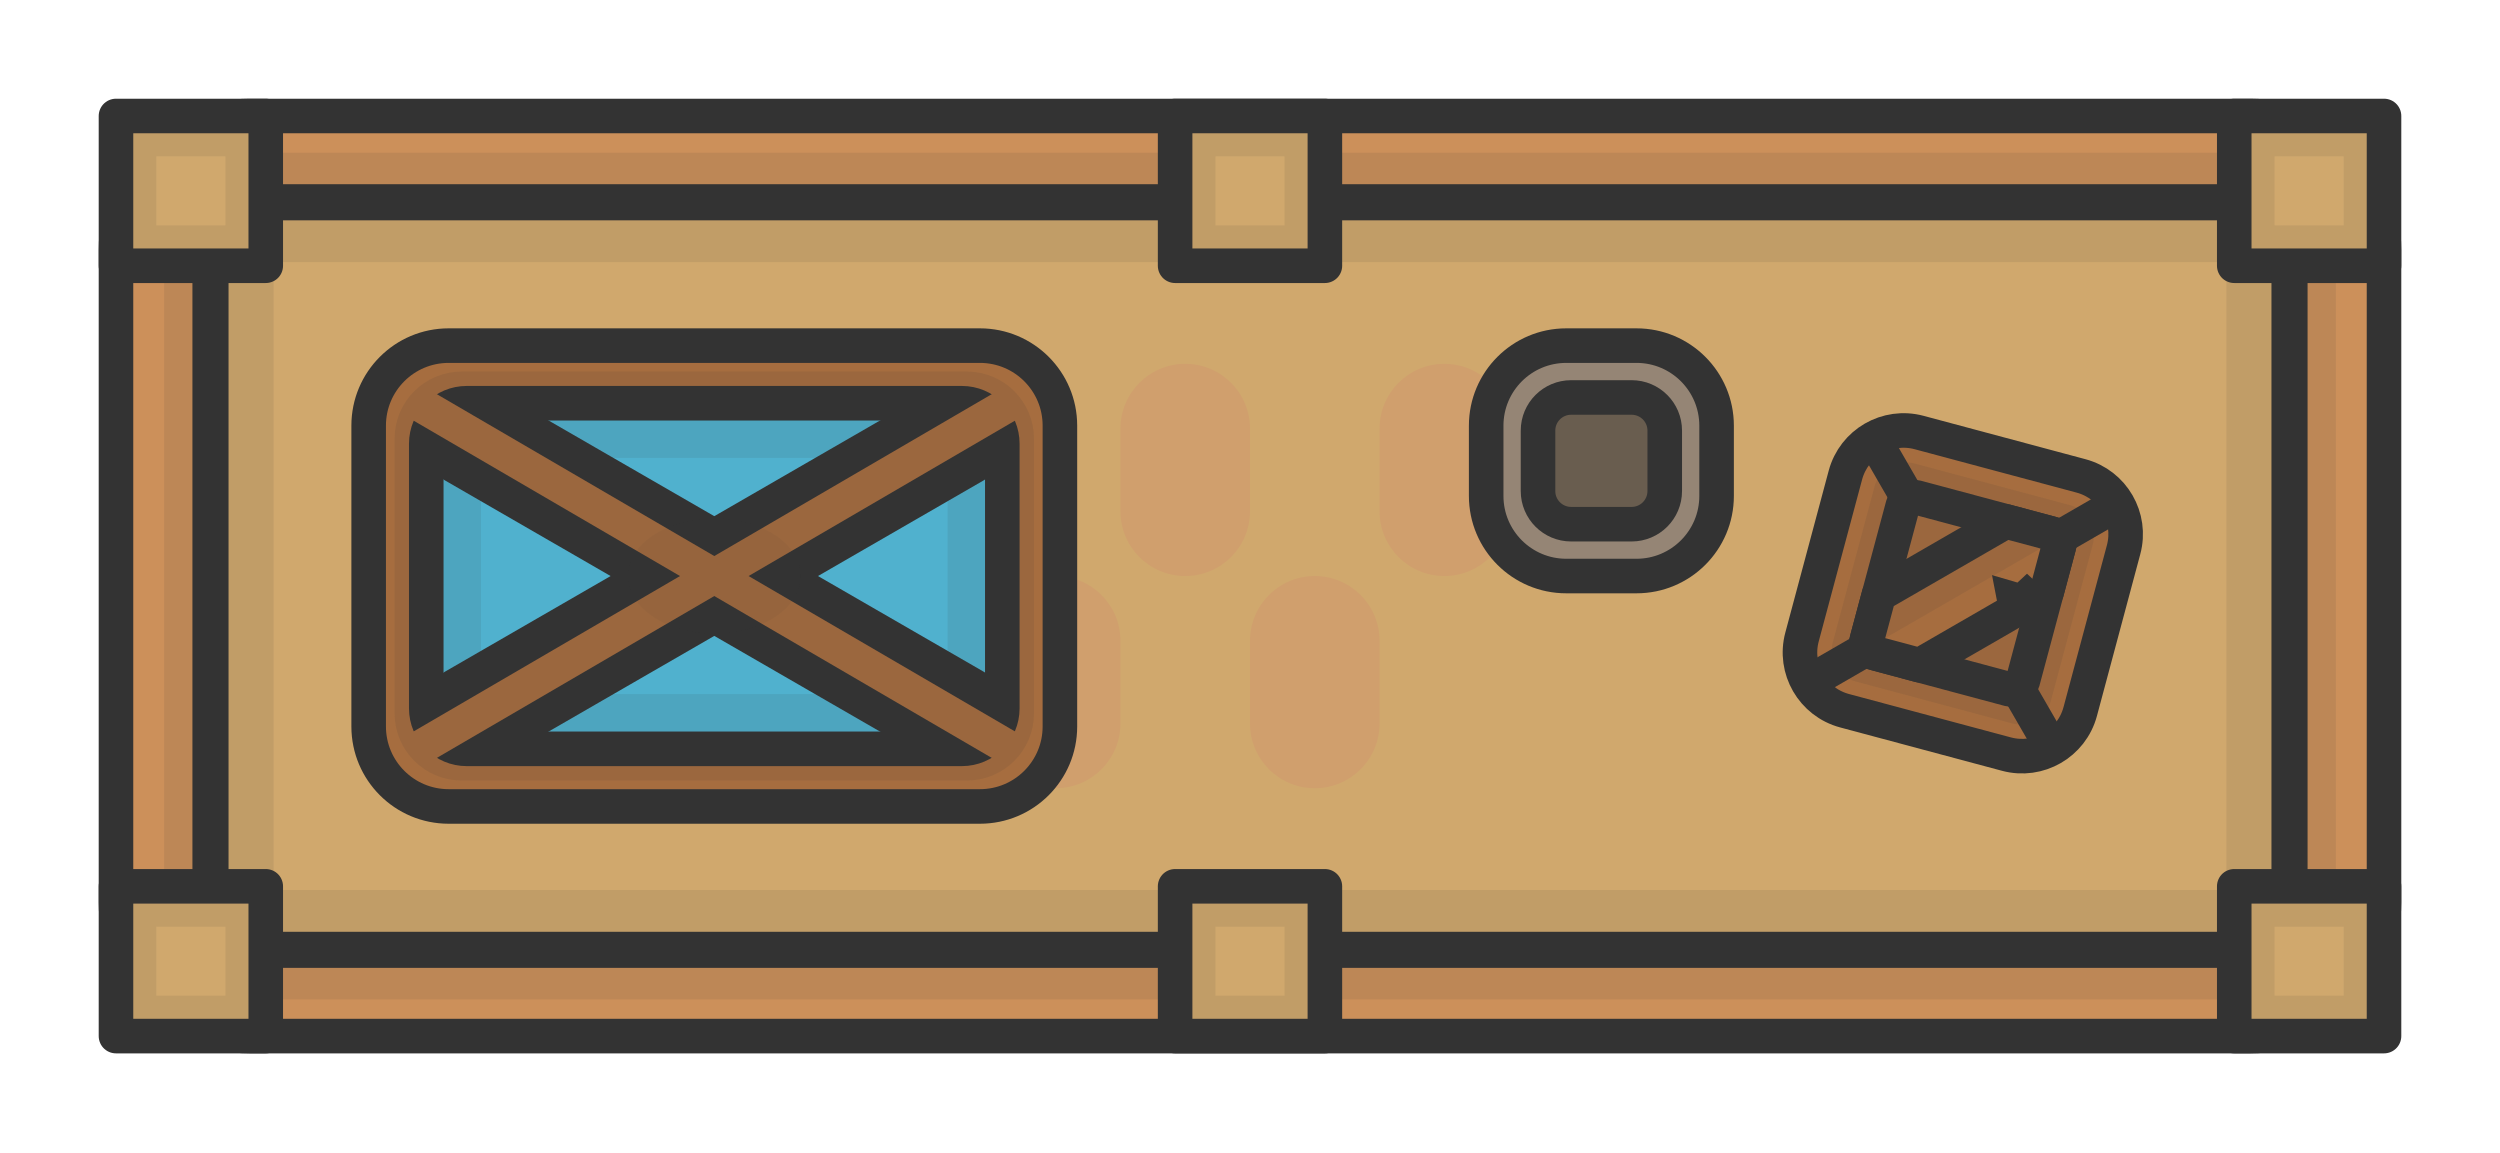
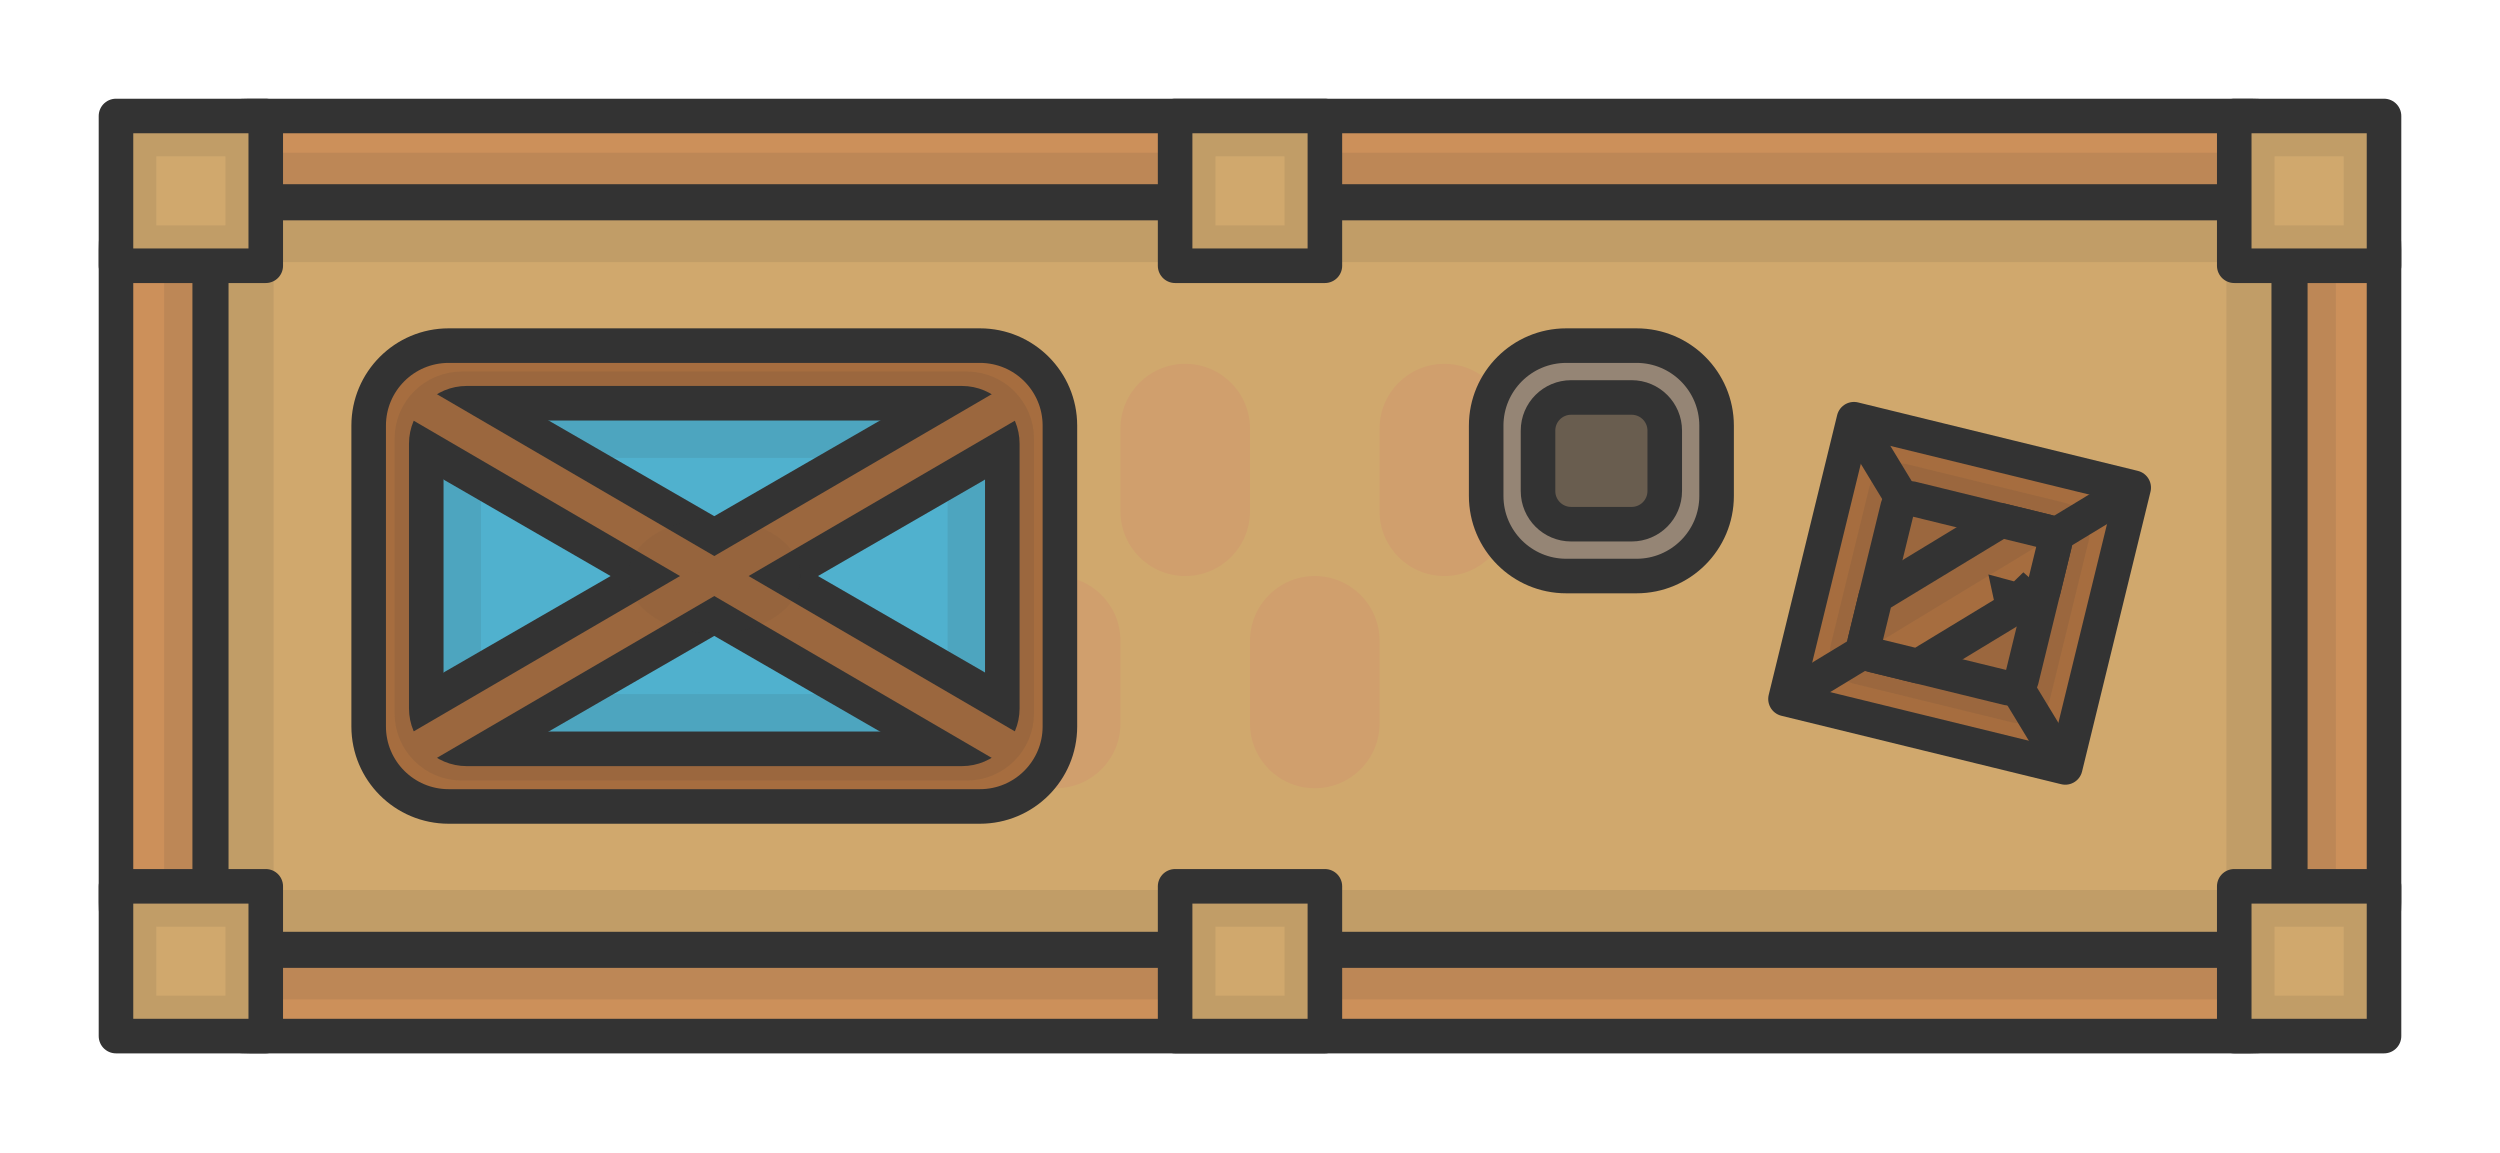
<svg xmlns="http://www.w3.org/2000/svg" width="1085mm" height="500mm" viewBox="0 0 1085 500" version="1.1" id="svg5">
  <defs id="defs2">
    <clipPath clipPathUnits="userSpaceOnUse" id="clipPath54">
      <path id="path54" style="stroke-width:0.1;stroke-linecap:square;paint-order:markers fill stroke;stop-color:#000000" d="m 1691.199,-792.32 h 1634.892 v 92.828 H 1691.199 Z" />
    </clipPath>
    <clipPath clipPathUnits="userSpaceOnUse" id="clipPath33">
      <rect style="fill:#000000;stroke:none;stroke-width:1;stroke-linecap:butt;stroke-linejoin:bevel;paint-order:stroke markers fill;stop-color:#000000" id="rect33" width="46.192" height="80.007" x="75" y="399.997" />
    </clipPath>
    <clipPath clipPathUnits="userSpaceOnUse" id="clipPath27">
      <rect style="fill:none;stroke:#000000;stroke-width:1;stroke-linecap:butt;stroke-linejoin:bevel;paint-order:stroke markers fill;stop-color:#000000" id="rect28-6" width="46.161" height="39.922" x="86.574" y="420.063" />
    </clipPath>
  </defs>
  <g id="layer1">
-     <g id="g3">
-       <rect style="fill:#cc905a;fill-opacity:1;fill-rule:evenodd;stroke:#333333;stroke-width:15;stroke-linecap:round;stroke-linejoin:round;stroke-miterlimit:4;stroke-dasharray:none;stroke-dashoffset:188.976" id="rect846" width="984.325" height="399.326" x="50.337" y="50.337" ry="57.984" />
-       <rect style="fill:#d0a86d;fill-opacity:1;fill-rule:evenodd;stroke:#333333;stroke-width:15.674;stroke-linecap:round;stroke-linejoin:round;stroke-miterlimit:4;stroke-dasharray:none;stroke-dashoffset:188.976" id="rect846-2" width="902.298" height="324.452" x="91.351" y="87.774" ry="22.547" />
-       <rect style="fill:none;fill-opacity:1;fill-rule:evenodd;stroke:#333333;stroke-width:47.5;stroke-linecap:round;stroke-linejoin:round;stroke-miterlimit:4;stroke-dasharray:none;stroke-dashoffset:188.976;stroke-opacity:0.1" id="rect846-2-0" width="895" height="320" x="95" y="90" ry="15.467" />
-       <rect style="fill:#d0a86d;fill-opacity:1;fill-rule:evenodd;stroke:#333333;stroke-width:15;stroke-linecap:round;stroke-linejoin:round;stroke-miterlimit:4;stroke-dasharray:none;stroke-dashoffset:188.976;stroke-opacity:1" id="rect18654-9" width="65" height="65" x="969.663" y="50.337" ry="0" />
-       <rect style="fill:none;fill-opacity:1;fill-rule:evenodd;stroke:#333333;stroke-width:15;stroke-linecap:round;stroke-linejoin:round;stroke-miterlimit:4;stroke-dasharray:none;stroke-dashoffset:188.976;stroke-opacity:0.1" id="rect20543-7" width="45" height="45" x="979.663" y="60.337" />
-       <rect style="fill:#d0a86d;fill-opacity:1;fill-rule:evenodd;stroke:#333333;stroke-width:15;stroke-linecap:round;stroke-linejoin:round;stroke-miterlimit:4;stroke-dasharray:none;stroke-dashoffset:188.976;stroke-opacity:1" id="rect18654-9-7" width="65" height="65" x="969.663" y="384.663" ry="0" />
-       <rect style="fill:none;fill-opacity:1;fill-rule:evenodd;stroke:#333333;stroke-width:15;stroke-linecap:round;stroke-linejoin:round;stroke-miterlimit:4;stroke-dasharray:none;stroke-dashoffset:188.976;stroke-opacity:0.1" id="rect20543-7-4" width="45" height="45" x="979.663" y="394.663" />
-       <rect style="fill:#d0a86d;fill-opacity:1;fill-rule:evenodd;stroke:#333333;stroke-width:15;stroke-linecap:round;stroke-linejoin:round;stroke-miterlimit:4;stroke-dasharray:none;stroke-dashoffset:188.976;stroke-opacity:1" id="rect18654-9-7-2" width="65" height="65" x="510" y="384.663" ry="0" />
-       <rect style="fill:none;fill-opacity:1;fill-rule:evenodd;stroke:#333333;stroke-width:15;stroke-linecap:round;stroke-linejoin:round;stroke-miterlimit:4;stroke-dasharray:none;stroke-dashoffset:188.976;stroke-opacity:0.1" id="rect20543-7-4-4" width="45" height="45" x="520" y="394.663" />
-       <rect style="fill:#d0a86d;fill-opacity:1;fill-rule:evenodd;stroke:#333333;stroke-width:15;stroke-linecap:round;stroke-linejoin:round;stroke-miterlimit:4;stroke-dasharray:none;stroke-dashoffset:188.976;stroke-opacity:1" id="rect18654-9-7-2-0" width="65" height="65" x="510" y="50.337" ry="0" />
-       <rect style="fill:none;fill-opacity:1;fill-rule:evenodd;stroke:#333333;stroke-width:15;stroke-linecap:round;stroke-linejoin:round;stroke-miterlimit:4;stroke-dasharray:none;stroke-dashoffset:188.976;stroke-opacity:0.1" id="rect20543-7-4-4-0" width="45" height="45" x="520" y="60.337" />
-       <rect style="fill:#d0a86d;fill-opacity:1;fill-rule:evenodd;stroke:#333333;stroke-width:15;stroke-linecap:round;stroke-linejoin:round;stroke-miterlimit:4;stroke-dasharray:none;stroke-dashoffset:188.976;stroke-opacity:1" id="rect18654-9-8" width="65" height="65" x="50.337" y="384.663" ry="0" />
-       <rect style="fill:none;fill-opacity:1;fill-rule:evenodd;stroke:#333333;stroke-width:15;stroke-linecap:round;stroke-linejoin:round;stroke-miterlimit:4;stroke-dasharray:none;stroke-dashoffset:188.976;stroke-opacity:0.1" id="rect20543-7-2" width="45" height="45" x="60.337" y="394.663" />
-       <rect style="fill:#d0a86d;fill-opacity:1;fill-rule:evenodd;stroke:#333333;stroke-width:15;stroke-linecap:round;stroke-linejoin:round;stroke-miterlimit:4;stroke-dasharray:none;stroke-dashoffset:188.976;stroke-opacity:1" id="rect18654-9-0" width="65" height="65" x="50.337" y="50.337" ry="0" />
-       <rect style="fill:none;fill-opacity:1;fill-rule:evenodd;stroke:#333333;stroke-width:15;stroke-linecap:round;stroke-linejoin:round;stroke-miterlimit:4;stroke-dasharray:none;stroke-dashoffset:188.976;stroke-opacity:0.1" id="rect20543-7-8" width="45" height="45" x="60.337" y="60.337" />
-       <rect style="fill:#d09f6d;fill-opacity:1;fill-rule:evenodd;stroke:#333333;stroke-width:0;stroke-linecap:round;stroke-linejoin:round;stroke-miterlimit:4;stroke-dasharray:none;stroke-dashoffset:188.976;stroke-opacity:1" id="rect3130-8" width="92.095" height="56.227" x="-250" y="598.727" ry="28.113" transform="rotate(-90)" />
-       <rect style="fill:#d09f6d;fill-opacity:1;fill-rule:evenodd;stroke:#333333;stroke-width:0;stroke-linecap:round;stroke-linejoin:round;stroke-miterlimit:4;stroke-dasharray:none;stroke-dashoffset:188.976;stroke-opacity:1" id="rect3130-4" width="92.095" height="56.227" x="-342.095" y="430.047" ry="28.113" transform="rotate(-90)" />
-       <rect style="fill:#d09f6d;fill-opacity:1;fill-rule:evenodd;stroke:#333333;stroke-width:0;stroke-linecap:round;stroke-linejoin:round;stroke-miterlimit:4;stroke-dasharray:none;stroke-dashoffset:188.976;stroke-opacity:1" id="rect3130-7-0" width="92.095" height="56.227" x="-250" y="486.273" ry="28.113" transform="rotate(-90)" />
-       <rect style="fill:#d09f6d;fill-opacity:1;fill-rule:evenodd;stroke:#333333;stroke-width:0;stroke-linecap:round;stroke-linejoin:round;stroke-miterlimit:4;stroke-dasharray:none;stroke-dashoffset:188.976;stroke-opacity:1" id="rect3130-5-1" width="92.095" height="56.227" x="-342.095" y="542.5" ry="28.113" transform="rotate(-90)" />
-       <rect style="fill:#958575;fill-opacity:1;fill-rule:evenodd;stroke:#333333;stroke-width:15;stroke-linecap:round;stroke-linejoin:round;stroke-miterlimit:4;stroke-dasharray:none;stroke-dashoffset:188.976;stroke-opacity:1" id="rect5296-8-2" width="100" height="100" x="645" y="150" ry="34.756" />
-       <rect style="fill:#695d4f;fill-opacity:1;fill-rule:evenodd;stroke:#333333;stroke-width:15;stroke-linecap:round;stroke-linejoin:round;stroke-miterlimit:4;stroke-dasharray:none;stroke-dashoffset:188.976;stroke-opacity:1" id="rect5296-0-6-0" width="55" height="55" x="667.5" y="172.5" ry="14.383" />
-       <rect style="fill:#a66d3f;fill-opacity:1;fill-rule:evenodd;stroke:#333333;stroke-width:15;stroke-linecap:round;stroke-linejoin:round;stroke-miterlimit:4;stroke-dasharray:none;stroke-dashoffset:188.976;stroke-opacity:1" id="rect2117" width="300" height="200" x="160" y="150" ry="34.708" />
-       <rect style="fill:#50b1ce;fill-opacity:1;fill-rule:evenodd;stroke:#333333;stroke-width:15;stroke-linecap:round;stroke-linejoin:round;stroke-miterlimit:4;stroke-dasharray:none;stroke-dashoffset:188.976;stroke-opacity:1" id="rect2117-0" width="250" height="150" x="185" y="175" ry="17.553" />
-       <rect style="fill:none;fill-opacity:1;fill-rule:evenodd;stroke:#333333;stroke-width:37.5;stroke-linecap:round;stroke-linejoin:round;stroke-miterlimit:4;stroke-dasharray:none;stroke-dashoffset:188.976;stroke-opacity:0.1" id="rect2117-0-0" width="240" height="140" x="190" y="180" ry="10.388" />
-       <rect style="fill:#333333;fill-opacity:1;fill-rule:evenodd;stroke:#333333;stroke-width:0;stroke-linecap:butt;stroke-linejoin:round;stroke-miterlimit:4;stroke-dasharray:none;stroke-dashoffset:188.976;stroke-opacity:1" id="rect5768" width="265" height="45" x="260.968" y="39.006" ry="10.462" transform="rotate(30)" />
-       <rect style="fill:#333333;fill-opacity:1;fill-rule:evenodd;stroke:#333333;stroke-width:0;stroke-linecap:butt;stroke-linejoin:round;stroke-miterlimit:4;stroke-dasharray:none;stroke-dashoffset:188.976;stroke-opacity:1" id="rect5768-6" width="265" height="45" x="-275.968" y="349.007" ry="10.462" transform="matrix(-0.8660254,0.5,0.5,0.8660254,0,0)" />
-       <path style="fill:none;stroke:#9b673e;stroke-width:15;stroke-linecap:square;stroke-linejoin:miter;stroke-miterlimit:4;stroke-dasharray:none;stroke-opacity:1" d="M 185.631,177.451 434.369,322.549" id="path4325" />
-       <path style="fill:none;stroke:#9b673e;stroke-width:15;stroke-linecap:square;stroke-linejoin:miter;stroke-miterlimit:4;stroke-dasharray:none;stroke-opacity:1" d="M 434.369,177.451 185.631,322.549" id="path4325-8" />
-       <ellipse style="fill:#333333;fill-opacity:0.05;fill-rule:evenodd;stroke:#333333;stroke-width:0;stroke-linecap:butt;stroke-linejoin:round;stroke-miterlimit:4;stroke-dasharray:none;stroke-dashoffset:188.976;stroke-opacity:1" id="path6270" cx="310" cy="250" rx="37.5" ry="25" />
-       <g id="g10">
-         <rect style="fill:#a66d3f;fill-opacity:1;fill-rule:evenodd;stroke:#333333;stroke-width:15;stroke-linecap:round;stroke-linejoin:round;stroke-miterlimit:4;stroke-dasharray:none;stroke-dashoffset:188.976;stroke-opacity:1" id="rect5899" width="125" height="125" x="826.982" y="-34.252" ry="26.147" transform="rotate(15)" />
-         <rect style="fill:none;fill-opacity:1;fill-rule:evenodd;stroke:#333333;stroke-width:28;stroke-linecap:round;stroke-linejoin:round;stroke-miterlimit:4;stroke-dasharray:none;stroke-dashoffset:188.976;stroke-opacity:0.1" id="rect5899-1-2" width="70" height="70" x="854.482" y="-6.752" ry="0" transform="rotate(15)" />
-         <rect style="fill:#9b673e;fill-opacity:1;fill-rule:evenodd;stroke:#333333;stroke-width:15;stroke-linecap:round;stroke-linejoin:round;stroke-miterlimit:4;stroke-dasharray:none;stroke-dashoffset:188.976;stroke-opacity:1" id="rect5899-1" width="70" height="70" x="854.482" y="-6.752" ry="4.768" transform="rotate(15)" />
-         <path style="fill:#a66d3f;fill-opacity:1;stroke:#333333;stroke-width:15;stroke-linecap:butt;stroke-linejoin:round;stroke-miterlimit:4;stroke-dasharray:none;stroke-opacity:1" d="m 808.997,282.249 6.47,-24.148 55.114,-31.82 24.148,6.47 -6.47,24.148 -55.114,31.82 z" id="path7105" />
-         <path style="fill:#333333;fill-opacity:0.1;stroke:#000000;stroke-width:0;stroke-linecap:butt;stroke-linejoin:miter;stroke-miterlimit:4;stroke-dasharray:none;stroke-opacity:1" d="m 808.997,282.249 6.47,-24.148 55.114,-31.82 24.148,6.47 z" id="path9607" />
-         <path style="fill:none;stroke:#333333;stroke-width:15;stroke-linecap:butt;stroke-linejoin:miter;stroke-dasharray:none;stroke-opacity:1" d="m 894.729,232.751 27.557,-15.91" id="path1" />
-         <path style="fill:none;stroke:#333333;stroke-width:15;stroke-linecap:butt;stroke-linejoin:miter;stroke-dasharray:none;stroke-opacity:1" d="m 892.522,327.923 -15.91,-27.557" id="path1-5" />
-         <path style="fill:none;stroke:#333333;stroke-width:15;stroke-linecap:butt;stroke-linejoin:miter;stroke-dasharray:none;stroke-opacity:1" d="M 827.114,214.634 811.204,187.077" id="path1-1" />
-         <path style="fill:none;stroke:#333333;stroke-width:15;stroke-linecap:butt;stroke-linejoin:miter;stroke-dasharray:none;stroke-opacity:1" d="m 781.44,298.159 27.557,-15.91" id="path1-5-8" />
-         <path style="fill:#333333;fill-opacity:1;stroke:#000000;stroke-width:0;stroke-linecap:butt;stroke-linejoin:miter;stroke-dasharray:none;stroke-opacity:1" d="m 868.492,270.122 -3.96,-20.526 11.049,3.233 4.134,-3.844 8.543,7.914 z" id="path2" />
-       </g>
-     </g>
+     <rect style="fill:#cc905a;fill-opacity:1;fill-rule:evenodd;stroke:#333333;stroke-width:15;stroke-linecap:round;stroke-linejoin:round;stroke-miterlimit:4;stroke-dasharray:none;stroke-dashoffset:188.976" id="rect846" width="984.325" height="399.326" x="50.337" y="50.337" ry="57.984" />
+     <rect style="fill:#d0a86d;fill-opacity:1;fill-rule:evenodd;stroke:#333333;stroke-width:15.674;stroke-linecap:round;stroke-linejoin:round;stroke-miterlimit:4;stroke-dasharray:none;stroke-dashoffset:188.976" id="rect846-2" width="902.298" height="324.452" x="91.351" y="87.774" ry="22.547" />
+     <rect style="fill:none;fill-opacity:1;fill-rule:evenodd;stroke:#333333;stroke-width:47.5;stroke-linecap:round;stroke-linejoin:round;stroke-miterlimit:4;stroke-dasharray:none;stroke-dashoffset:188.976;stroke-opacity:0.1" id="rect846-2-0" width="895" height="320" x="95" y="90" ry="15.467" />
+     <rect style="fill:#d0a86d;fill-opacity:1;fill-rule:evenodd;stroke:#333333;stroke-width:15;stroke-linecap:round;stroke-linejoin:round;stroke-miterlimit:4;stroke-dasharray:none;stroke-dashoffset:188.976;stroke-opacity:1" id="rect18654-9" width="65" height="65" x="969.663" y="50.337" ry="0" />
+     <rect style="fill:none;fill-opacity:1;fill-rule:evenodd;stroke:#333333;stroke-width:15;stroke-linecap:round;stroke-linejoin:round;stroke-miterlimit:4;stroke-dasharray:none;stroke-dashoffset:188.976;stroke-opacity:0.1" id="rect20543-7" width="45" height="45" x="979.663" y="60.337" />
+     <rect style="fill:#d0a86d;fill-opacity:1;fill-rule:evenodd;stroke:#333333;stroke-width:15;stroke-linecap:round;stroke-linejoin:round;stroke-miterlimit:4;stroke-dasharray:none;stroke-dashoffset:188.976;stroke-opacity:1" id="rect18654-9-7" width="65" height="65" x="969.663" y="384.663" ry="0" />
+     <rect style="fill:none;fill-opacity:1;fill-rule:evenodd;stroke:#333333;stroke-width:15;stroke-linecap:round;stroke-linejoin:round;stroke-miterlimit:4;stroke-dasharray:none;stroke-dashoffset:188.976;stroke-opacity:0.1" id="rect20543-7-4" width="45" height="45" x="979.663" y="394.663" />
+     <rect style="fill:#d0a86d;fill-opacity:1;fill-rule:evenodd;stroke:#333333;stroke-width:15;stroke-linecap:round;stroke-linejoin:round;stroke-miterlimit:4;stroke-dasharray:none;stroke-dashoffset:188.976;stroke-opacity:1" id="rect18654-9-7-2" width="65" height="65" x="510" y="384.663" ry="0" />
+     <rect style="fill:none;fill-opacity:1;fill-rule:evenodd;stroke:#333333;stroke-width:15;stroke-linecap:round;stroke-linejoin:round;stroke-miterlimit:4;stroke-dasharray:none;stroke-dashoffset:188.976;stroke-opacity:0.1" id="rect20543-7-4-4" width="45" height="45" x="520" y="394.663" />
+     <rect style="fill:#d0a86d;fill-opacity:1;fill-rule:evenodd;stroke:#333333;stroke-width:15;stroke-linecap:round;stroke-linejoin:round;stroke-miterlimit:4;stroke-dasharray:none;stroke-dashoffset:188.976;stroke-opacity:1" id="rect18654-9-7-2-0" width="65" height="65" x="510" y="50.337" ry="0" />
+     <rect style="fill:none;fill-opacity:1;fill-rule:evenodd;stroke:#333333;stroke-width:15;stroke-linecap:round;stroke-linejoin:round;stroke-miterlimit:4;stroke-dasharray:none;stroke-dashoffset:188.976;stroke-opacity:0.1" id="rect20543-7-4-4-0" width="45" height="45" x="520" y="60.337" />
+     <rect style="fill:#d0a86d;fill-opacity:1;fill-rule:evenodd;stroke:#333333;stroke-width:15;stroke-linecap:round;stroke-linejoin:round;stroke-miterlimit:4;stroke-dasharray:none;stroke-dashoffset:188.976;stroke-opacity:1" id="rect18654-9-8" width="65" height="65" x="50.337" y="384.663" ry="0" />
+     <rect style="fill:none;fill-opacity:1;fill-rule:evenodd;stroke:#333333;stroke-width:15;stroke-linecap:round;stroke-linejoin:round;stroke-miterlimit:4;stroke-dasharray:none;stroke-dashoffset:188.976;stroke-opacity:0.1" id="rect20543-7-2" width="45" height="45" x="60.337" y="394.663" />
+     <rect style="fill:#d0a86d;fill-opacity:1;fill-rule:evenodd;stroke:#333333;stroke-width:15;stroke-linecap:round;stroke-linejoin:round;stroke-miterlimit:4;stroke-dasharray:none;stroke-dashoffset:188.976;stroke-opacity:1" id="rect18654-9-0" width="65" height="65" x="50.337" y="50.337" ry="0" />
+     <rect style="fill:none;fill-opacity:1;fill-rule:evenodd;stroke:#333333;stroke-width:15;stroke-linecap:round;stroke-linejoin:round;stroke-miterlimit:4;stroke-dasharray:none;stroke-dashoffset:188.976;stroke-opacity:0.1" id="rect20543-7-8" width="45" height="45" x="60.337" y="60.337" />
+     <rect style="fill:#d09f6d;fill-opacity:1;fill-rule:evenodd;stroke:#333333;stroke-width:0;stroke-linecap:round;stroke-linejoin:round;stroke-miterlimit:4;stroke-dasharray:none;stroke-dashoffset:188.976;stroke-opacity:1" id="rect3130-8" width="92.095" height="56.227" x="-250" y="598.727" ry="28.113" transform="rotate(-90)" />
+     <rect style="fill:#d09f6d;fill-opacity:1;fill-rule:evenodd;stroke:#333333;stroke-width:0;stroke-linecap:round;stroke-linejoin:round;stroke-miterlimit:4;stroke-dasharray:none;stroke-dashoffset:188.976;stroke-opacity:1" id="rect3130-4" width="92.095" height="56.227" x="-342.095" y="430.047" ry="28.113" transform="rotate(-90)" />
+     <rect style="fill:#d09f6d;fill-opacity:1;fill-rule:evenodd;stroke:#333333;stroke-width:0;stroke-linecap:round;stroke-linejoin:round;stroke-miterlimit:4;stroke-dasharray:none;stroke-dashoffset:188.976;stroke-opacity:1" id="rect3130-7-0" width="92.095" height="56.227" x="-250" y="486.273" ry="28.113" transform="rotate(-90)" />
+     <rect style="fill:#d09f6d;fill-opacity:1;fill-rule:evenodd;stroke:#333333;stroke-width:0;stroke-linecap:round;stroke-linejoin:round;stroke-miterlimit:4;stroke-dasharray:none;stroke-dashoffset:188.976;stroke-opacity:1" id="rect3130-5-1" width="92.095" height="56.227" x="-342.095" y="542.5" ry="28.113" transform="rotate(-90)" />
+     <rect style="fill:#958575;fill-opacity:1;fill-rule:evenodd;stroke:#333333;stroke-width:15;stroke-linecap:round;stroke-linejoin:round;stroke-miterlimit:4;stroke-dasharray:none;stroke-dashoffset:188.976;stroke-opacity:1" id="rect5296-8-2" width="100" height="100" x="645" y="150" ry="34.756" />
+     <rect style="fill:#695d4f;fill-opacity:1;fill-rule:evenodd;stroke:#333333;stroke-width:15;stroke-linecap:round;stroke-linejoin:round;stroke-miterlimit:4;stroke-dasharray:none;stroke-dashoffset:188.976;stroke-opacity:1" id="rect5296-0-6-0" width="55" height="55" x="667.5" y="172.5" ry="14.383" />
+     <rect style="fill:#a66d3f;fill-opacity:1;fill-rule:evenodd;stroke:#333333;stroke-width:15;stroke-linecap:round;stroke-linejoin:round;stroke-miterlimit:4;stroke-dasharray:none;stroke-dashoffset:188.976;stroke-opacity:1" id="rect2117" width="300" height="200" x="160" y="150" ry="34.708" />
+     <rect style="fill:#50b1ce;fill-opacity:1;fill-rule:evenodd;stroke:#333333;stroke-width:15;stroke-linecap:round;stroke-linejoin:round;stroke-miterlimit:4;stroke-dasharray:none;stroke-dashoffset:188.976;stroke-opacity:1" id="rect2117-0" width="250" height="150" x="185" y="175" ry="17.553" />
+     <rect style="fill:none;fill-opacity:1;fill-rule:evenodd;stroke:#333333;stroke-width:37.5;stroke-linecap:round;stroke-linejoin:round;stroke-miterlimit:4;stroke-dasharray:none;stroke-dashoffset:188.976;stroke-opacity:0.1" id="rect2117-0-0" width="240" height="140" x="190" y="180" ry="10.388" />
+     <rect style="fill:#333333;fill-opacity:1;fill-rule:evenodd;stroke:#333333;stroke-width:0;stroke-linecap:butt;stroke-linejoin:round;stroke-miterlimit:4;stroke-dasharray:none;stroke-dashoffset:188.976;stroke-opacity:1" id="rect5768" width="265" height="45" x="260.968" y="39.006" ry="10.462" transform="rotate(30)" />
+     <rect style="fill:#333333;fill-opacity:1;fill-rule:evenodd;stroke:#333333;stroke-width:0;stroke-linecap:butt;stroke-linejoin:round;stroke-miterlimit:4;stroke-dasharray:none;stroke-dashoffset:188.976;stroke-opacity:1" id="rect5768-6" width="265" height="45" x="-275.968" y="349.007" ry="10.462" transform="matrix(-0.8660254,0.5,0.5,0.8660254,0,0)" />
+     <path style="fill:none;stroke:#9b673e;stroke-width:15;stroke-linecap:square;stroke-linejoin:miter;stroke-miterlimit:4;stroke-dasharray:none;stroke-opacity:1" d="M 185.631,177.451 434.369,322.549" id="path4325" />
+     <path style="fill:none;stroke:#9b673e;stroke-width:15;stroke-linecap:square;stroke-linejoin:miter;stroke-miterlimit:4;stroke-dasharray:none;stroke-opacity:1" d="M 434.369,177.451 185.631,322.549" id="path4325-8" />
+     <ellipse style="fill:#333333;fill-opacity:0.05;fill-rule:evenodd;stroke:#333333;stroke-width:0;stroke-linecap:butt;stroke-linejoin:round;stroke-miterlimit:4;stroke-dasharray:none;stroke-dashoffset:188.976;stroke-opacity:1" id="path6270" cx="310" cy="250" rx="37.5" ry="25" />
    <path style="fill:none;stroke:#333333;stroke-width:45;stroke-linecap:round;stroke-linejoin:miter;stroke-dasharray:none;stroke-opacity:1" d="M 1292.093,0.621 1154.674,-161.466" id="path3-9" />
    <path style="fill:none;stroke:#333333;stroke-width:45;stroke-linecap:round;stroke-linejoin:miter;stroke-dasharray:none;stroke-opacity:1" d="M 1349.3,-47.88 1211.881,-209.967" id="path3-6-4" />
    <path style="fill:none;stroke:#333333;stroke-width:45;stroke-linecap:butt;stroke-linejoin:miter;stroke-dasharray:none;stroke-opacity:1" d="m 1164.374,-150.025 57.207,-48.501" id="path4-3" />
    <path style="fill:none;stroke:#333333;stroke-width:45;stroke-linecap:butt;stroke-linejoin:miter;stroke-dasharray:none;stroke-opacity:1" d="m 1183.774,-127.142 57.207,-48.501" id="path4-1-9" />
    <path style="fill:none;stroke:#333333;stroke-width:45;stroke-linecap:butt;stroke-linejoin:miter;stroke-dasharray:none;stroke-opacity:1" d="m 1203.175,-104.259 57.207,-48.501" id="path4-4-0" />
    <path style="fill:none;stroke:#333333;stroke-width:45;stroke-linecap:butt;stroke-linejoin:miter;stroke-dasharray:none;stroke-opacity:1" d="m 1222.575,-81.376 57.207,-48.501" id="path4-1-4-5" />
    <path style="fill:none;stroke:#333333;stroke-width:45;stroke-linecap:butt;stroke-linejoin:miter;stroke-dasharray:none;stroke-opacity:1" d="m 1241.975,-58.493 57.207,-48.501" id="path4-1-8-6" />
    <path style="fill:none;stroke:#333333;stroke-width:45;stroke-linecap:butt;stroke-linejoin:miter;stroke-dasharray:none;stroke-opacity:1" d="M 1261.376,-35.61 1318.583,-84.111" id="path4-4-5-3" />
    <path style="fill:none;stroke:#333333;stroke-width:45;stroke-linecap:butt;stroke-linejoin:miter;stroke-dasharray:none;stroke-opacity:1" d="m 1280.776,-12.727 57.207,-48.501" id="path4-1-4-8-6" />
    <path style="fill:none;stroke:#a66d3f;stroke-width:15;stroke-linecap:butt;stroke-linejoin:miter;stroke-dasharray:none;stroke-opacity:1" d="m 1164.374,-150.024 57.207,-48.501" id="path4" />
    <path style="fill:none;stroke:#a66d3f;stroke-width:15;stroke-linecap:butt;stroke-linejoin:miter;stroke-dasharray:none;stroke-opacity:1" d="m 1183.774,-127.142 57.207,-48.501" id="path4-1" />
    <path style="fill:none;stroke:#a66d3f;stroke-width:15;stroke-linecap:butt;stroke-linejoin:miter;stroke-dasharray:none;stroke-opacity:1" d="m 1203.175,-104.259 57.207,-48.501" id="path4-4" />
    <path style="fill:none;stroke:#a66d3f;stroke-width:15;stroke-linecap:butt;stroke-linejoin:miter;stroke-dasharray:none;stroke-opacity:1" d="m 1222.575,-81.376 57.207,-48.501" id="path4-1-4" />
    <path style="fill:none;stroke:#a66d3f;stroke-width:15;stroke-linecap:butt;stroke-linejoin:miter;stroke-dasharray:none;stroke-opacity:1" d="m 1241.975,-58.493 57.207,-48.501" id="path4-1-8" />
    <path style="fill:none;stroke:#a66d3f;stroke-width:15;stroke-linecap:butt;stroke-linejoin:miter;stroke-dasharray:none;stroke-opacity:1" d="m 1261.376,-35.61 57.207,-48.501" id="path4-4-5" />
    <path style="fill:none;stroke:#a66d3f;stroke-width:15;stroke-linecap:butt;stroke-linejoin:miter;stroke-dasharray:none;stroke-opacity:1" d="m 1280.776,-12.727 57.207,-48.501" id="path4-1-4-8" />
    <path style="fill:none;stroke:#9b673e;stroke-width:15;stroke-linecap:round;stroke-linejoin:miter;stroke-dasharray:none;stroke-opacity:1" d="M 1292.093,0.621 1154.674,-161.466" id="path3" />
    <path style="fill:none;stroke:#9b673e;stroke-width:15;stroke-linecap:round;stroke-linejoin:miter;stroke-dasharray:none;stroke-opacity:1" d="M 1349.3,-47.879 1211.881,-209.967" id="path3-6" />
    <g id="g1">
      <rect style="fill:#d6c19e;fill-opacity:1;stroke:#333333;stroke-width:15;stroke-linecap:round;stroke-linejoin:round;stroke-dasharray:none;stroke-opacity:1" id="rect8" width="400" height="80" x="1897.422" y="377.163" ry="9.957" />
      <path style="fill:#333333;fill-opacity:0.15;stroke:#000000;stroke-width:0;stroke-linecap:butt;stroke-linejoin:miter;stroke-dasharray:none;stroke-opacity:1" d="m 1897.422,457.163 40,-40 h 320 l 40,40 z" id="path8" />
      <path style="fill:#333333;fill-opacity:0.1;stroke:#000000;stroke-width:0;stroke-linecap:butt;stroke-linejoin:miter;stroke-dasharray:none;stroke-opacity:1" d="m 1897.422,457.163 v -80 l 40,40 z" id="path9" />
      <path style="fill:#333333;fill-opacity:0.05;stroke:#000000;stroke-width:0;stroke-linecap:butt;stroke-linejoin:miter;stroke-dasharray:none;stroke-opacity:1" d="m 1897.422,377.163 40,40 h 320 l 40,-40 z" id="path10" />
    </g>
    <g id="g50" transform="translate(264.2,502.4812)">
      <rect style="fill:#958575;fill-opacity:1;stroke:#333333;stroke-width:15;stroke-linecap:round;stroke-linejoin:round;stroke-dasharray:none;stroke-opacity:1" id="rect6-1" width="200" height="66.667" x="1207.5" y="130.952" ry="18.147" />
      <rect style="fill:none;fill-opacity:1;stroke:#333333;stroke-width:25;stroke-linecap:round;stroke-linejoin:round;stroke-dasharray:none;stroke-opacity:0.1" id="rect6-9-9" width="180" height="46.667" x="1217.5" y="140.952" ry="18.147" />
      <rect style="fill:#958575;fill-opacity:1;stroke:#333333;stroke-width:15;stroke-linecap:round;stroke-linejoin:round;stroke-dasharray:none;stroke-opacity:1" id="rect6-90" width="200" height="66.667" x="1207.5" y="197.619" ry="18.147" />
      <rect style="fill:none;fill-opacity:1;stroke:#333333;stroke-width:25;stroke-linecap:round;stroke-linejoin:round;stroke-dasharray:none;stroke-opacity:0.1" id="rect6-9-1" width="180" height="46.667" x="1217.5" y="207.619" ry="18.147" />
      <rect style="fill:#a2a2a2;fill-opacity:1;stroke:#333333;stroke-width:15;stroke-linecap:round;stroke-linejoin:round;stroke-dasharray:none;stroke-opacity:1" id="rect7" width="33.504" height="160" x="1245.748" y="117.619" ry="9.957" />
      <rect style="fill:#a2a2a2;fill-opacity:1;stroke:#333333;stroke-width:15;stroke-linecap:round;stroke-linejoin:round;stroke-dasharray:none;stroke-opacity:1" id="rect7-0" width="33.504" height="160" x="1335.748" y="117.619" ry="9.957" />
      <rect style="fill:#333333;fill-opacity:0.1;stroke:#333333;stroke-width:0;stroke-linecap:round;stroke-linejoin:round;stroke-dasharray:none;stroke-opacity:1" id="rect12" width="33.504" height="30" x="1245.748" y="247.619" ry="0" />
      <rect style="fill:#333333;fill-opacity:0.1;stroke:#333333;stroke-width:0;stroke-linecap:round;stroke-linejoin:round;stroke-dasharray:none;stroke-opacity:1" id="rect12-9" width="33.504" height="30" x="1335.748" y="247.619" ry="0" />
      <rect style="fill:#333333;fill-opacity:0.1;stroke:#333333;stroke-width:0;stroke-linecap:round;stroke-linejoin:round;stroke-dasharray:none;stroke-opacity:1" id="rect12-5" width="33.504" height="30" x="1335.748" y="113.452" ry="0" />
      <rect style="fill:#333333;fill-opacity:0.1;stroke:#333333;stroke-width:0;stroke-linecap:round;stroke-linejoin:round;stroke-dasharray:none;stroke-opacity:1" id="rect12-3" width="33.504" height="30" x="1245.748" y="116.37" ry="0" />
    </g>
    <g id="g51">
      <path id="rect8-5-0" style="fill:#d6c19e;fill-opacity:1;stroke:#333333;stroke-width:15;stroke-linecap:round;stroke-linejoin:round;stroke-dasharray:none;stroke-opacity:1" d="m 1696.752,485.142 v 320.001 h -320 v 80 h 320 80 V 805.143 485.142 Z" />
      <path style="fill:#333333;fill-opacity:0.15;stroke:#000000;stroke-width:0;stroke-linecap:butt;stroke-linejoin:miter;stroke-dasharray:none;stroke-opacity:1" d="m 1376.752,885.142 40,-40 h 320 l 40,40 z" id="path8-1" />
      <path style="fill:#333333;fill-opacity:0.1;stroke:#000000;stroke-width:0;stroke-linecap:butt;stroke-linejoin:miter;stroke-dasharray:none;stroke-opacity:1" d="m 1376.752,885.142 v -80 l 40,40 z" id="path9-9" />
      <path style="fill:#333333;fill-opacity:0.05;stroke:#000000;stroke-width:0;stroke-linecap:butt;stroke-linejoin:miter;stroke-dasharray:none;stroke-opacity:1" d="m 1376.752,805.142 40,40 h 320 l -39.999,-40 z" id="path10-7" />
      <path style="fill:#333333;fill-opacity:0.1;stroke:#000000;stroke-width:0;stroke-linecap:butt;stroke-linejoin:miter;stroke-dasharray:none;stroke-opacity:1" d="m 1696.752,805.143 39.999,40 V 525.142 l -40,-40 z" id="path12" />
      <path style="fill:#333333;fill-opacity:0.05;stroke:#000000;stroke-width:0;stroke-linecap:butt;stroke-linejoin:miter;stroke-dasharray:none;stroke-opacity:1" d="m 1696.752,485.142 39.999,40 40,-40 z" id="path13" />
    </g>
    <path id="rect8-5-0-7" style="fill:#cbbea9;fill-opacity:1;stroke:#333333;stroke-width:15;stroke-linecap:round;stroke-linejoin:round;stroke-dasharray:none;stroke-opacity:1" d="M 3175.216,13.886 V 333.887 h -320 v 80 h 320 80 V 333.887 13.886 Z" />
    <path style="fill:#333333;fill-opacity:0.15;stroke:#000000;stroke-width:0;stroke-linecap:butt;stroke-linejoin:miter;stroke-dasharray:none;stroke-opacity:1" d="m 2855.215,413.887 40,-40 h 320 l 40,40 z" id="path8-1-1" />
    <path style="fill:#333333;fill-opacity:0.1;stroke:#000000;stroke-width:0;stroke-linecap:butt;stroke-linejoin:miter;stroke-dasharray:none;stroke-opacity:1" d="m 2855.216,413.887 v -80 l 40,40 z" id="path9-9-4" />
    <path style="fill:#333333;fill-opacity:0.05;stroke:#000000;stroke-width:0;stroke-linecap:butt;stroke-linejoin:miter;stroke-dasharray:none;stroke-opacity:1" d="m 2855.216,333.887 40,40 h 320 l -39.999,-40 z" id="path10-7-8" />
    <path style="fill:#333333;fill-opacity:0.1;stroke:#000000;stroke-width:0;stroke-linecap:butt;stroke-linejoin:miter;stroke-dasharray:none;stroke-opacity:1" d="m 3175.216,333.887 39.999,40 V 53.886 l -40,-40 z" id="path12-1" />
    <path style="fill:#333333;fill-opacity:0.05;stroke:#000000;stroke-width:0;stroke-linecap:butt;stroke-linejoin:miter;stroke-dasharray:none;stroke-opacity:1" d="m 3175.216,13.886 39.999,40 40,-40 z" id="path13-8" />
    <g id="g43" transform="translate(-150.5167,95.58545)">
      <path style="fill:none;stroke:#333333;stroke-width:40;stroke-linecap:round;stroke-linejoin:miter;stroke-dasharray:none;stroke-opacity:1" d="m 1670.723,-9.633 h 52.5" id="path43-3" />
      <path style="fill:none;stroke:#333333;stroke-width:40;stroke-linecap:round;stroke-linejoin:miter;stroke-dasharray:none;stroke-opacity:1" d="m 1670.723,5.367 h 52.5" id="path43-6-5" />
      <path style="fill:none;stroke:#333333;stroke-width:40;stroke-linecap:round;stroke-linejoin:miter;stroke-dasharray:none;stroke-opacity:1" d="m 1670.723,20.367 h 52.5" id="path43-1-9" />
      <path style="fill:none;stroke:#333333;stroke-width:40;stroke-linecap:round;stroke-linejoin:miter;stroke-dasharray:none;stroke-opacity:1" d="m 1670.723,35.367 h 52.5" id="path43-6-3-0" />
      <path style="fill:none;stroke:#333333;stroke-width:40;stroke-linecap:round;stroke-linejoin:miter;stroke-dasharray:none;stroke-opacity:1" d="m 1660.723,50.367 h 72.5" id="path43-1-4-1" />
      <path style="fill:none;stroke:#333333;stroke-width:40;stroke-linecap:round;stroke-linejoin:miter;stroke-dasharray:none;stroke-opacity:1" d="m 1655.723,65.367 h 82.5" id="path43-6-3-2-3" />
      <path style="fill:none;stroke:#333333;stroke-width:45;stroke-linecap:round;stroke-linejoin:miter;stroke-dasharray:none;stroke-opacity:1" d="m 1670.723,-22.133 -14.869,100" id="path42-6" />
      <path style="fill:none;stroke:#333333;stroke-width:45;stroke-linecap:round;stroke-linejoin:miter;stroke-dasharray:none;stroke-opacity:1" d="m 1723.223,-22.133 14.869,100" id="path42-2-9" />
    </g>
    <path style="fill:none;stroke:#a66d3f;stroke-width:10;stroke-linecap:round;stroke-linejoin:miter;stroke-dasharray:none;stroke-opacity:1" d="m 1520.207,85.952 h 52.5" id="path43" />
    <path style="fill:none;stroke:#a66d3f;stroke-width:10;stroke-linecap:round;stroke-linejoin:miter;stroke-dasharray:none;stroke-opacity:1" d="m 1520.207,100.952 h 52.5" id="path43-6" />
    <path style="fill:none;stroke:#a66d3f;stroke-width:10;stroke-linecap:round;stroke-linejoin:miter;stroke-dasharray:none;stroke-opacity:1" d="m 1520.207,115.952 h 52.5" id="path43-1" />
    <path style="fill:none;stroke:#a66d3f;stroke-width:10;stroke-linecap:round;stroke-linejoin:miter;stroke-dasharray:none;stroke-opacity:1" d="m 1520.207,130.952 h 52.5" id="path43-6-3" />
    <path style="fill:none;stroke:#a66d3f;stroke-width:10;stroke-linecap:round;stroke-linejoin:miter;stroke-dasharray:none;stroke-opacity:1" d="m 1510.207,145.952 h 72.5" id="path43-1-4" />
    <path style="fill:none;stroke:#a66d3f;stroke-width:10;stroke-linecap:round;stroke-linejoin:miter;stroke-dasharray:none;stroke-opacity:1" d="m 1505.207,160.952 h 82.5" id="path43-6-3-2" />
    <path style="fill:none;stroke:#9b673e;stroke-width:15;stroke-linecap:round;stroke-linejoin:miter;stroke-dasharray:none;stroke-opacity:1" d="m 1520.207,73.452 -14.869,100" id="path42" />
    <path style="fill:none;stroke:#9b673e;stroke-width:15;stroke-linecap:round;stroke-linejoin:miter;stroke-dasharray:none;stroke-opacity:1" d="m 1572.707,73.452 14.869,100" id="path42-2" />
-     <g id="g2" transform="translate(954.2395,381.2076)">
-       <rect style="fill:#a66d3f;fill-opacity:1;fill-rule:evenodd;stroke:#333333;stroke-width:15;stroke-linecap:round;stroke-linejoin:round;stroke-miterlimit:4;stroke-dasharray:none;stroke-dashoffset:188.976;stroke-opacity:1" id="rect5899-7" width="200" height="200" x="428.598" y="6.35" ry="26.147" />
-       <g id="g8" transform="translate(113.2111,-13.85)">
-         <path style="fill:none;stroke:#333333;stroke-width:15;stroke-linecap:butt;stroke-linejoin:miter;stroke-dasharray:none;stroke-opacity:1" d="m 342.887,47.7 -22.5,-22.5" id="path1-1-1" />
-         <path style="fill:none;stroke:#333333;stroke-width:15;stroke-linecap:butt;stroke-linejoin:miter;stroke-dasharray:none;stroke-opacity:1" d="m 510.387,25.2 -22.5,22.5" id="path1-1-1-2" />
-         <path style="fill:none;stroke:#333333;stroke-width:15;stroke-linecap:butt;stroke-linejoin:miter;stroke-dasharray:none;stroke-opacity:1" d="m 342.887,192.7 -22.5,22.5" id="path1-1-1-7" />
-         <path style="fill:none;stroke:#333333;stroke-width:15;stroke-linecap:butt;stroke-linejoin:miter;stroke-dasharray:none;stroke-opacity:1" d="m 510.387,215.2 -22.5,-22.5" id="path1-1-1-2-5" />
-       </g>
-       <g id="g6" transform="translate(113.211,-13.84999)">
-         <rect style="fill:none;fill-opacity:1;stroke:#333333;stroke-width:28;stroke-linecap:round;stroke-linejoin:round;stroke-dasharray:none;stroke-opacity:0.1" id="rect2-3" width="145" height="145" x="342.887" y="47.7" ry="0" />
-       </g>
-       <rect style="fill:#9b673e;fill-opacity:1;stroke:#333333;stroke-width:15;stroke-linecap:round;stroke-linejoin:round;stroke-dasharray:none;stroke-opacity:1" id="rect2" width="145" height="145" x="456.098" y="33.85" ry="0" />
-       <rect style="fill:none;fill-opacity:1;stroke:#333333;stroke-width:30;stroke-linecap:round;stroke-linejoin:round;stroke-dasharray:none;stroke-opacity:0.1" id="rect2-6" width="130" height="130" x="463.598" y="41.35" ry="0" />
-       <g id="g7" transform="translate(113.211,-13.85001)">
-         <path style="fill:#a66d3f;fill-opacity:1;stroke:#333333;stroke-width:15;stroke-linecap:butt;stroke-linejoin:round;stroke-miterlimit:4;stroke-dasharray:none;stroke-opacity:1" d="m 342.887,192.7 -1e-5,-25 120,-120 h 25 l 5e-5,25 -120,120 z" id="path7105-0" />
-         <path style="fill:#333333;fill-opacity:0.1;stroke:#000000;stroke-width:0;stroke-linecap:butt;stroke-linejoin:miter;stroke-dasharray:none;stroke-opacity:1" d="M 342.887,192.7 V 167.7 L 462.887,47.7 h 25 z" id="path3-61" />
-       </g>
-       <path style="fill:#333333;fill-opacity:1;stroke:#000000;stroke-width:0;stroke-linecap:butt;stroke-linejoin:miter;stroke-dasharray:none;stroke-opacity:1" d="m 502.585,155.348 -9.137,-18.801 11.509,0.264 2.999,-4.783 10.3,5.433 z" id="path2-3" />
-       <path style="fill:#333333;fill-opacity:1;stroke:#000000;stroke-width:0;stroke-linecap:butt;stroke-linejoin:miter;stroke-dasharray:none;stroke-opacity:1" d="m 459.705,75 14.816,-6.844 -6.914,-5.927 3.556,-5.531 -1.383,-6.124 5.927,2.173 3.753,-5.531 10.47,2.568 12,-4.87 2.927,9.118 8.78,-16.997 L 458.48,33.85 459.493,75" id="path8-8" />
-       <path style="fill:#333333;fill-opacity:1;stroke:#000000;stroke-width:0;stroke-linecap:butt;stroke-linejoin:miter;stroke-dasharray:none;stroke-opacity:1" d="m 526.161,173.547 4.519,-11.672 5.341,5.067 5.752,-2.739 3.835,9.344 h 16.434 l 2.465,-13.042 8.217,6.984 4.245,-4.93 1.278,6.047 5.923,-3.46 3.871,2.698 -3.167,-6.686 5.689,-1.056 -1.466,-1.056 6.392,-3.108 1.056,-11.964 -12.609,-4.868 7.272,-4.047 -2.346,-5.806 6.979,-2.815 2.463,9.559 2.794,42.851 h -76.356 z" id="path9-8" />
+     <g id="g2" transform="rotate(13.74644,-294.2819,3382.915)">
+       <rect style="fill:#a66d3f;fill-opacity:1;fill-rule:evenodd;stroke:#333333;stroke-width:15;stroke-linecap:round;stroke-linejoin:round;stroke-miterlimit:4;stroke-dasharray:none;stroke-dashoffset:188.976;stroke-opacity:1" id="rect5899-13" width="125" height="125" x="12.5" y="12.5" ry="0" />
+       <rect style="fill:none;fill-opacity:1;fill-rule:evenodd;stroke:#333333;stroke-width:28;stroke-linecap:round;stroke-linejoin:round;stroke-miterlimit:4;stroke-dasharray:none;stroke-dashoffset:188.976;stroke-opacity:0.1" id="rect5899-1-2-2" width="70" height="70" x="40" y="40" ry="0" />
+       <rect style="fill:#9b673e;fill-opacity:1;fill-rule:evenodd;stroke:#333333;stroke-width:15;stroke-linecap:round;stroke-linejoin:round;stroke-miterlimit:4;stroke-dasharray:none;stroke-dashoffset:188.976;stroke-opacity:1" id="rect5899-1-4" width="70" height="70" x="40" y="40" ry="4.768" />
+       <path style="fill:#a66d3f;fill-opacity:1;stroke:#333333;stroke-width:15;stroke-linecap:butt;stroke-linejoin:round;stroke-miterlimit:4;stroke-dasharray:none;stroke-opacity:1" d="m 40,110 -5e-6,-25 45,-45 25,5e-6 5e-5,25 L 65,110 Z" id="path7105-5" />
+       <path style="fill:#333333;fill-opacity:0.1;stroke:#000000;stroke-width:0;stroke-linecap:butt;stroke-linejoin:miter;stroke-miterlimit:4;stroke-dasharray:none;stroke-opacity:1" d="M 40,110 V 85 L 85,40 H 110 Z" id="path9607-6" />
+       <path style="fill:none;stroke:#333333;stroke-width:15;stroke-linecap:butt;stroke-linejoin:miter;stroke-dasharray:none;stroke-opacity:1" d="M 110,40 132.5,17.5" id="path1-0" />
+       <path style="fill:none;stroke:#333333;stroke-width:15;stroke-linecap:butt;stroke-linejoin:miter;stroke-dasharray:none;stroke-opacity:1" d="m 132.5,132.5 -22.5,-22.5" id="path1-5-6" />
+       <path style="fill:none;stroke:#333333;stroke-width:15;stroke-linecap:butt;stroke-linejoin:miter;stroke-dasharray:none;stroke-opacity:1" d="m 40,40 -22.5,-22.5" id="path1-1-2" />
+       <path style="fill:none;stroke:#333333;stroke-width:15;stroke-linecap:butt;stroke-linejoin:miter;stroke-dasharray:none;stroke-opacity:1" d="m 17.5,132.5 22.5,-22.5" id="path1-5-8-1" />
+       <path style="fill:#333333;fill-opacity:1;stroke:#000000;stroke-width:0;stroke-linecap:butt;stroke-linejoin:miter;stroke-dasharray:none;stroke-opacity:1" d="m 94.329,82.888 -9.137,-18.801 11.509,0.264 2.999,-4.783 10.3,5.433 z" id="path2-0" />
    </g>
  </g>
</svg>
